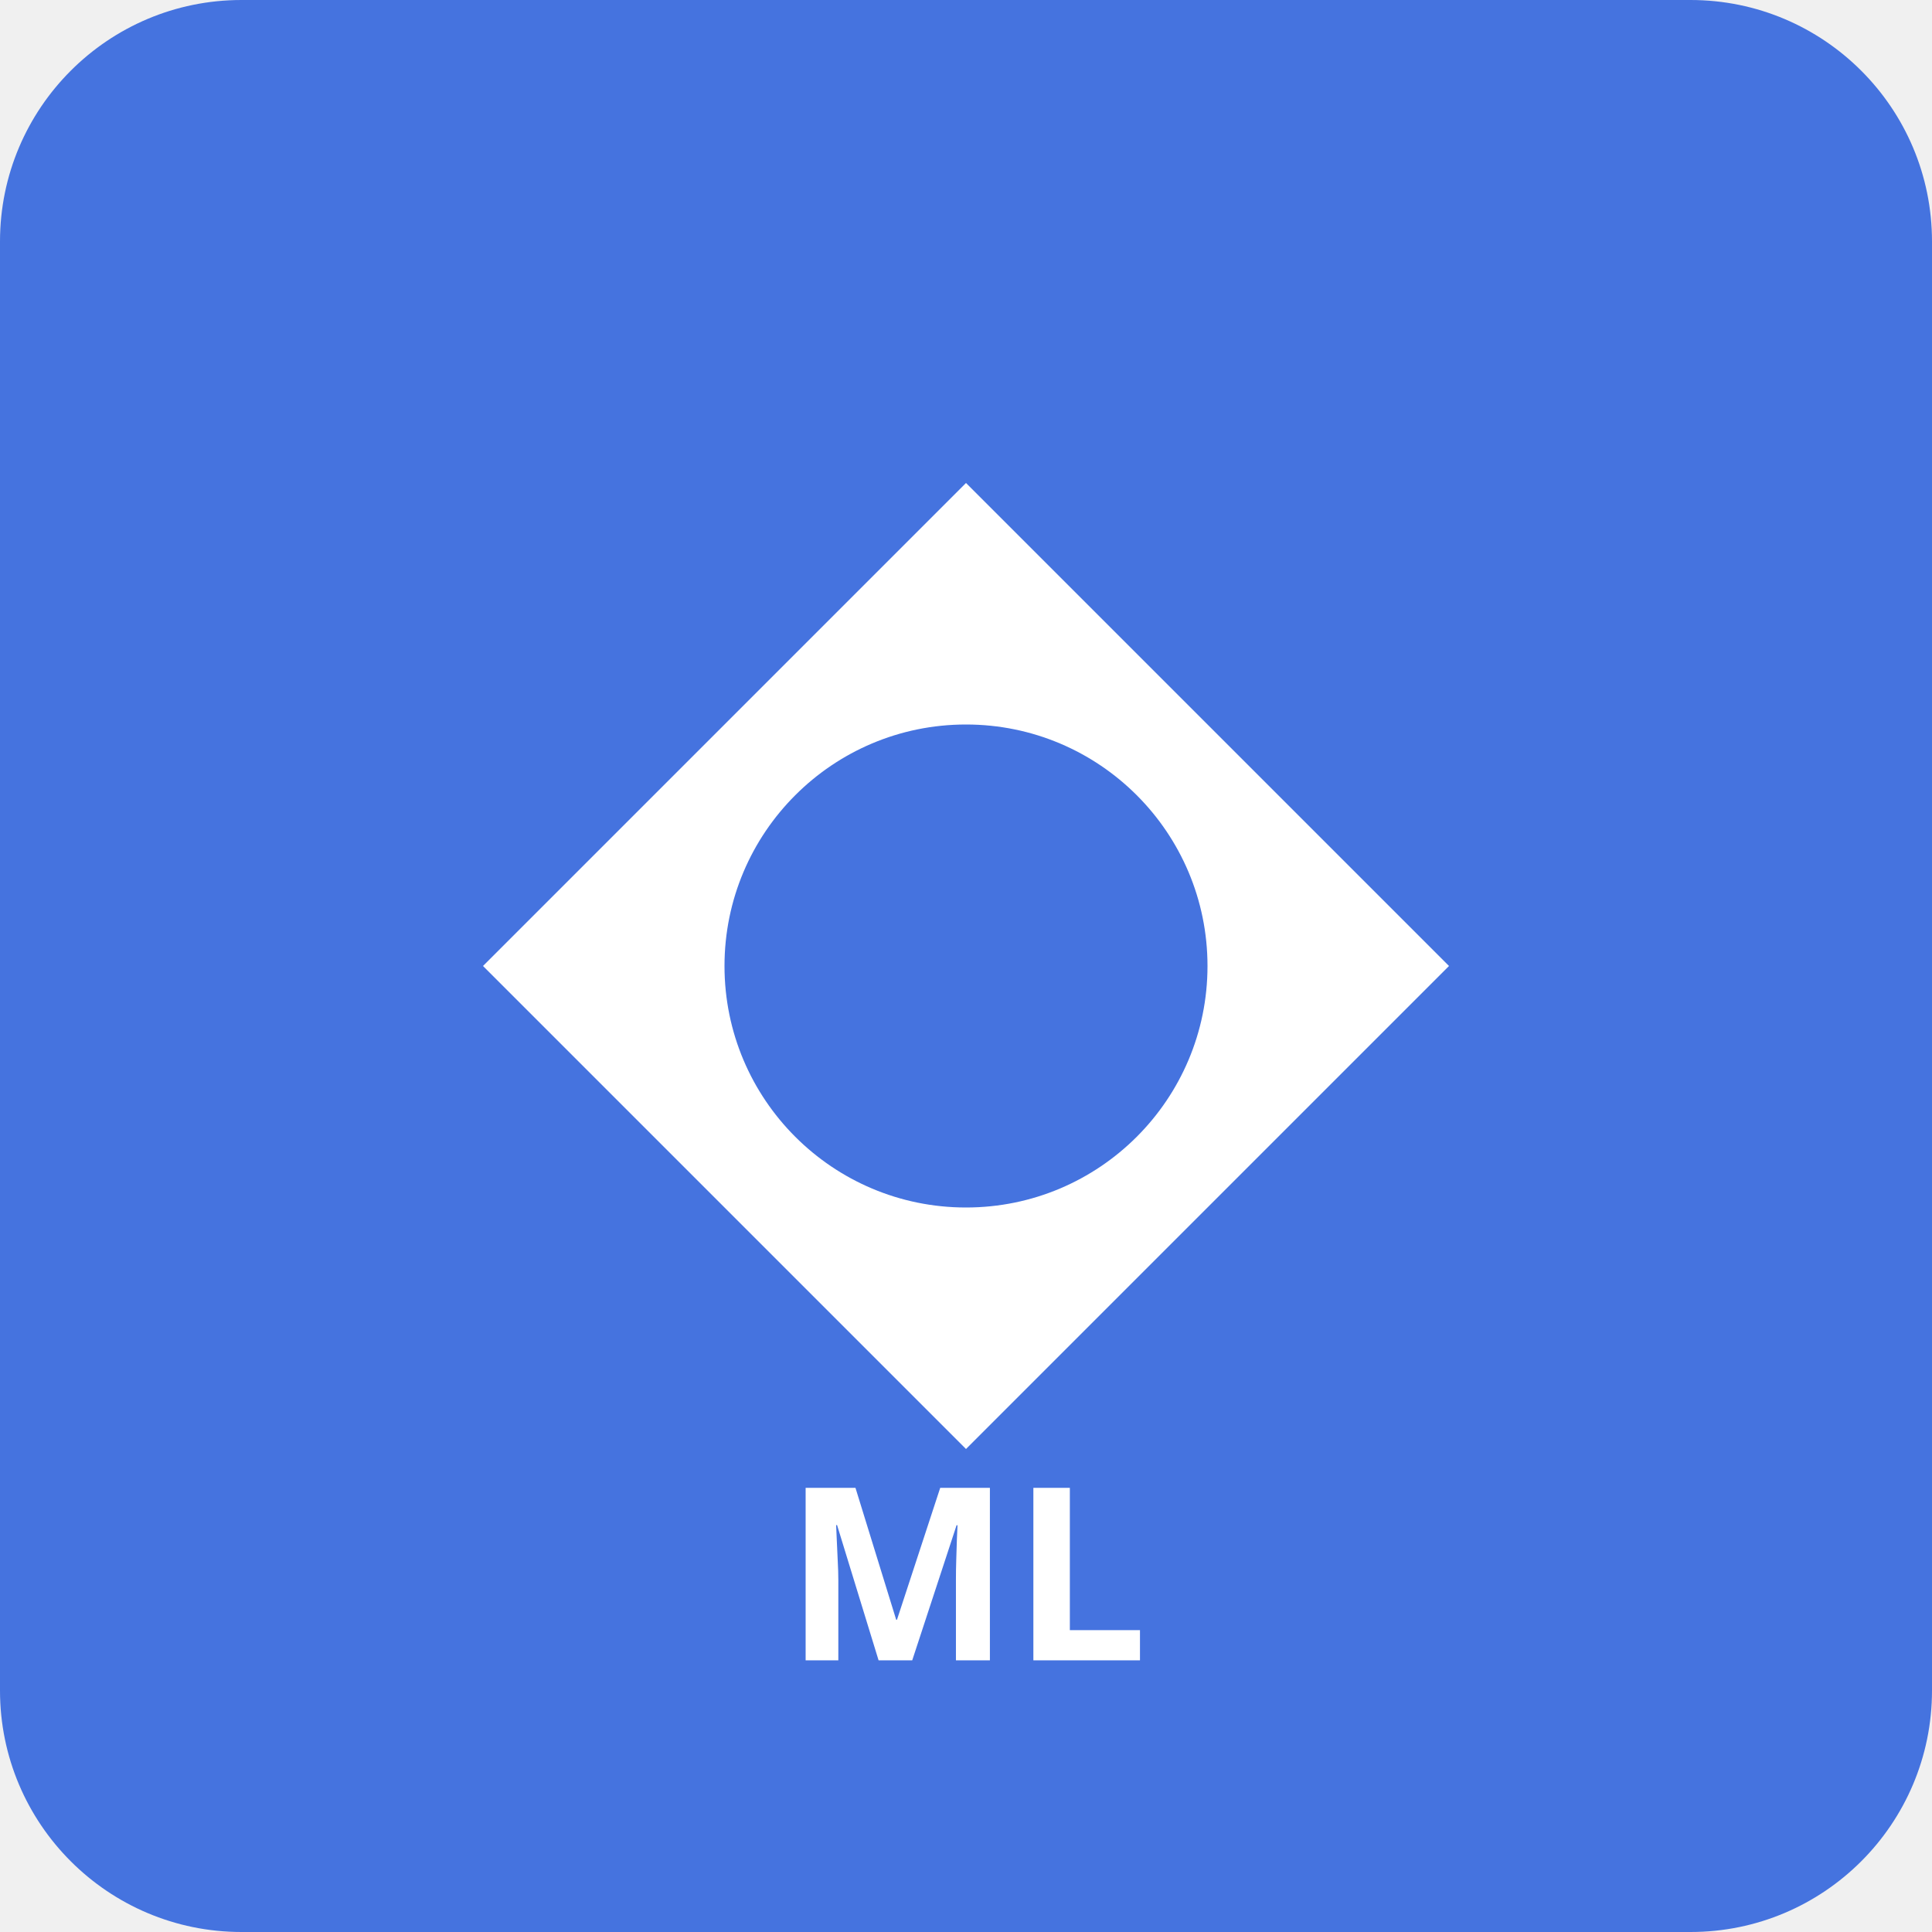
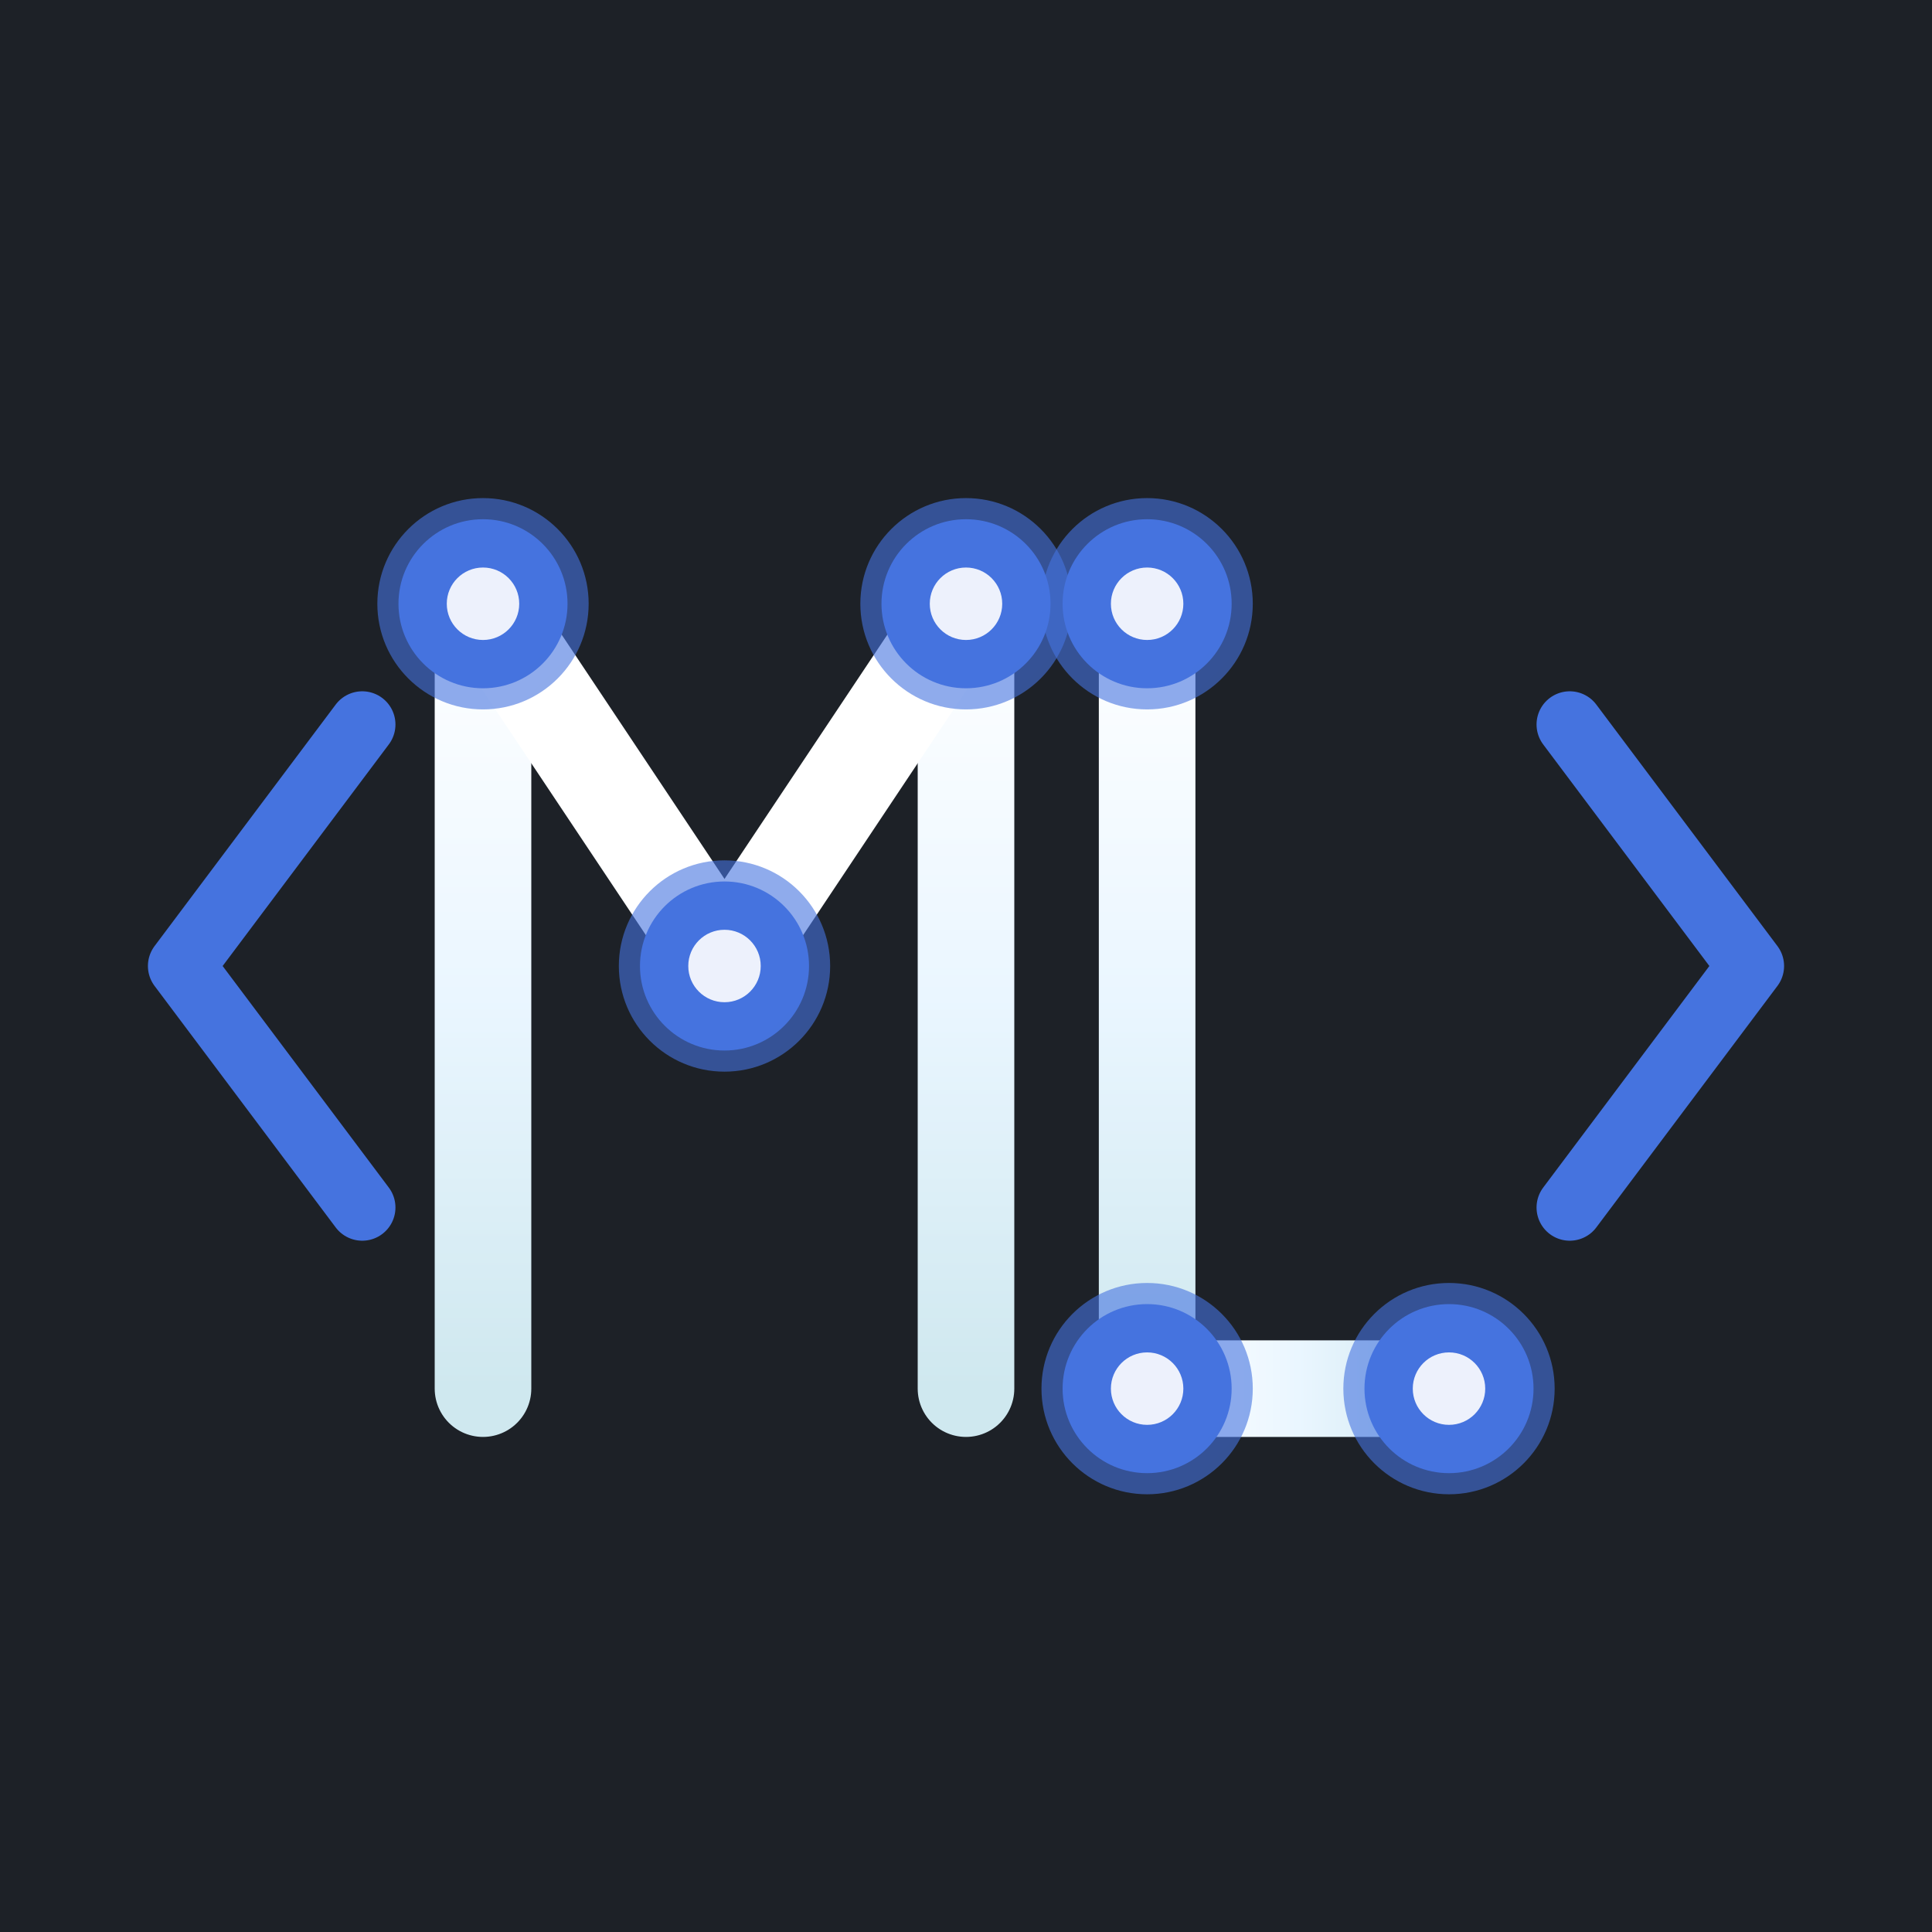
- <svg xmlns="http://www.w3.org/2000/svg" width="192" height="192" viewBox="0 0 192 192" fill="none">
-   <rect width="192" height="192" rx="24" fill="#4573df" />
-   <path d="M96 48L144 96L96 144L48 96L96 48Z" fill="white" />
-   <circle cx="96" cy="96" r="24" fill="#4573df" />
-   <text x="96" y="165" font-family="Poppins, sans-serif" font-size="24" font-weight="700" fill="white" text-anchor="middle">ML</text>
+ <svg xmlns="http://www.w3.org/2000/svg" width="192" height="192" viewBox="0 0 64 64" fill="none" role="img" aria-label="MegiLance Logo">
+   <rect width="64" height="64" fill="#1D2127" />
+   <defs>
+     <linearGradient id="grad_m_v1" x1="16" y1="20" x2="16" y2="46" gradientUnits="userSpaceOnUse">
+       <stop offset="0" stop-color="white" />
+       <stop offset="0.5" stop-color="#EAF6FF" />
+       <stop offset="1" stop-color="#CFE8EF" />
+     </linearGradient>
+     <linearGradient id="grad_m_v2" x1="32" y1="20" x2="32" y2="46" gradientUnits="userSpaceOnUse">
+       <stop offset="0" stop-color="white" />
+       <stop offset="0.5" stop-color="#EAF6FF" />
+       <stop offset="1" stop-color="#CFE8EF" />
+     </linearGradient>
+     <linearGradient id="grad_m_d1" x1="16" y1="20" x2="1600" y2="1400" gradientUnits="userSpaceOnUse">
+       <stop offset="0" stop-color="white" />
+       <stop offset="0.5" stop-color="#EAF6FF" />
+       <stop offset="1" stop-color="#CFE8EF" />
+     </linearGradient>
+     <linearGradient id="grad_m_d2" x1="32" y1="20" x2="1600" y2="1400" gradientUnits="userSpaceOnUse">
+       <stop offset="0" stop-color="white" />
+       <stop offset="0.5" stop-color="#EAF6FF" />
+       <stop offset="1" stop-color="#CFE8EF" />
+     </linearGradient>
+     <linearGradient id="grad_l_v" x1="38" y1="20" x2="38" y2="46" gradientUnits="userSpaceOnUse">
+       <stop offset="0" stop-color="white" />
+       <stop offset="0.5" stop-color="#EAF6FF" />
+       <stop offset="1" stop-color="#CFE8EF" />
+     </linearGradient>
+     <linearGradient id="grad_l_h" x1="38" y1="46" x2="48" y2="46" gradientUnits="userSpaceOnUse">
+       <stop offset="0" stop-color="white" />
+       <stop offset="0.5" stop-color="#EAF6FF" />
+       <stop offset="1" stop-color="#CFE8EF" />
+     </linearGradient>
+     <linearGradient id="paint_outer_m1" x1="12.5" y1="16.5" x2="716" y2="720" gradientUnits="userSpaceOnUse">
+       <stop offset="0" stop-color="#4573DF" />
+       <stop offset="1" stop-color="#2D4FA2" />
+     </linearGradient>
+     <linearGradient id="paint_mid_m1" x1="13.2" y1="17.2" x2="576" y2="580" gradientUnits="userSpaceOnUse">
+       <stop offset="0" stop-color="#4573DF" />
+       <stop offset="1" stop-color="#2D4FA2" />
+     </linearGradient>
+     <linearGradient id="paint_inner_m1" x1="14.8" y1="18.8" x2="256" y2="260" gradientUnits="userSpaceOnUse">
+       <stop offset="0" stop-color="white" />
+       <stop offset="0.5" stop-color="#EAF6FF" />
+       <stop offset="1" stop-color="#CFE8EF" />
+     </linearGradient>
+     <linearGradient id="paint_outer_m2" x1="28.5" y1="16.5" x2="732" y2="720" gradientUnits="userSpaceOnUse">
+       <stop offset="0" stop-color="#4573DF" />
+       <stop offset="1" stop-color="#2D4FA2" />
+     </linearGradient>
+     <linearGradient id="paint_mid_m2" x1="29.2" y1="17.2" x2="592" y2="580" gradientUnits="userSpaceOnUse">
+       <stop offset="0" stop-color="#4573DF" />
+       <stop offset="1" stop-color="#2D4FA2" />
+     </linearGradient>
+     <linearGradient id="paint_inner_m2" x1="30.8" y1="18.8" x2="272" y2="260" gradientUnits="userSpaceOnUse">
+       <stop offset="0" stop-color="white" />
+       <stop offset="0.5" stop-color="#EAF6FF" />
+       <stop offset="1" stop-color="#CFE8EF" />
+     </linearGradient>
+     <linearGradient id="paint_outer_m3" x1="20.5" y1="28.5" x2="724" y2="732" gradientUnits="userSpaceOnUse">
+       <stop offset="0" stop-color="#4573DF" />
+       <stop offset="1" stop-color="#2D4FA2" />
+     </linearGradient>
+     <linearGradient id="paint_mid_m3" x1="21.2" y1="29.2" x2="584" y2="592" gradientUnits="userSpaceOnUse">
+       <stop offset="0" stop-color="#4573DF" />
+       <stop offset="1" stop-color="#2D4FA2" />
+     </linearGradient>
+     <linearGradient id="paint_inner_m3" x1="22.8" y1="30.8" x2="264" y2="272" gradientUnits="userSpaceOnUse">
+       <stop offset="0" stop-color="white" />
+       <stop offset="0.5" stop-color="#EAF6FF" />
+       <stop offset="1" stop-color="#CFE8EF" />
+     </linearGradient>
+     <linearGradient id="paint_outer_l1" x1="34.5" y1="16.5" x2="738" y2="720" gradientUnits="userSpaceOnUse">
+       <stop offset="0" stop-color="#4573DF" />
+       <stop offset="1" stop-color="#2D4FA2" />
+     </linearGradient>
+     <linearGradient id="paint_mid_l1" x1="35.2" y1="17.2" x2="598" y2="580" gradientUnits="userSpaceOnUse">
+       <stop offset="0" stop-color="#4573DF" />
+       <stop offset="1" stop-color="#2D4FA2" />
+     </linearGradient>
+     <linearGradient id="paint_inner_l1" x1="36.8" y1="18.8" x2="278" y2="260" gradientUnits="userSpaceOnUse">
+       <stop offset="0" stop-color="white" />
+       <stop offset="0.5" stop-color="#EAF6FF" />
+       <stop offset="1" stop-color="#CFE8EF" />
+     </linearGradient>
+     <linearGradient id="paint_outer_l2" x1="34.5" y1="42.5" x2="738" y2="746" gradientUnits="userSpaceOnUse">
+       <stop offset="0" stop-color="#4573DF" />
+       <stop offset="1" stop-color="#2D4FA2" />
+     </linearGradient>
+     <linearGradient id="paint_mid_l2" x1="35.2" y1="43.2" x2="598" y2="606" gradientUnits="userSpaceOnUse">
+       <stop offset="0" stop-color="#4573DF" />
+       <stop offset="1" stop-color="#2D4FA2" />
+     </linearGradient>
+     <linearGradient id="paint_inner_l2" x1="36.8" y1="44.8" x2="278" y2="286" gradientUnits="userSpaceOnUse">
+       <stop offset="0" stop-color="white" />
+       <stop offset="0.5" stop-color="#EAF6FF" />
+       <stop offset="1" stop-color="#CFE8EF" />
+     </linearGradient>
+     <linearGradient id="paint_outer_l3" x1="44.5" y1="42.5" x2="748" y2="746" gradientUnits="userSpaceOnUse">
+       <stop offset="0" stop-color="#4573DF" />
+       <stop offset="1" stop-color="#2D4FA2" />
+     </linearGradient>
+     <linearGradient id="paint_mid_l3" x1="45.2" y1="43.2" x2="608" y2="606" gradientUnits="userSpaceOnUse">
+       <stop offset="0" stop-color="#4573DF" />
+       <stop offset="1" stop-color="#2D4FA2" />
+     </linearGradient>
+     <linearGradient id="paint_inner_l3" x1="46.8" y1="44.8" x2="288" y2="286" gradientUnits="userSpaceOnUse">
+       <stop offset="0" stop-color="white" />
+       <stop offset="0.5" stop-color="#EAF6FF" />
+       <stop offset="1" stop-color="#CFE8EF" />
+     </linearGradient>
+   </defs>
+   <path d="M16 46V20" stroke="url(#grad_m_v1)" stroke-width="3.2" stroke-linecap="round" stroke-linejoin="round" />
+   <path d="M32 46V20" stroke="url(#grad_m_v2)" stroke-width="3.2" stroke-linecap="round" stroke-linejoin="round" />
+   <path d="M16 20L24 32" stroke="url(#grad_m_d1)" stroke-width="3.2" stroke-linecap="round" stroke-linejoin="round" />
+   <path d="M32 20L24 32" stroke="url(#grad_m_d2)" stroke-width="3.2" stroke-linecap="round" stroke-linejoin="round" />
+   <path d="M38 20V46" stroke="url(#grad_l_v)" stroke-width="3.2" stroke-linecap="round" stroke-linejoin="round" />
+   <path d="M38 46H48" stroke="url(#grad_l_h)" stroke-width="3.2" stroke-linecap="round" stroke-linejoin="round" />
+   <path d="M12 40L6 32L12 24" stroke="#4573DF" stroke-width="2.2" stroke-linecap="round" stroke-linejoin="round" />
+   <path d="M52 24L58 32L52 40" stroke="#4573DF" stroke-width="2.2" stroke-linecap="round" stroke-linejoin="round" />
+   <path opacity="0.6" d="M16 23.5C17.933 23.5 19.5 21.933 19.5 20C19.5 18.067 17.933 16.5 16 16.5C14.067 16.5 12.5 18.067 12.5 20C12.5 21.933 14.067 23.5 16 23.5Z" fill="url(#paint_outer_m1)" />
+   <path d="M16 22.8C17.546 22.8 18.8 21.546 18.8 20C18.8 18.454 17.546 17.2 16 17.2C14.454 17.2 13.2 18.454 13.2 20C13.2 21.546 14.454 22.8 16 22.8Z" fill="url(#paint_mid_m1)" />
+   <path opacity="0.9" d="M16 21.2C16.663 21.2 17.2 20.663 17.2 20C17.2 19.337 16.663 18.8 16 18.8C15.337 18.8 14.8 19.337 14.8 20C14.8 20.663 15.337 21.2 16 21.2Z" fill="url(#paint_inner_m1)" />
+   <path opacity="0.6" d="M32 23.5C33.933 23.5 35.5 21.933 35.5 20C35.5 18.067 33.933 16.5 32 16.5C30.067 16.5 28.5 18.067 28.5 20C28.5 21.933 30.067 23.5 32 23.5Z" fill="url(#paint_outer_m2)" />
+   <path d="M32 22.8C33.546 22.8 34.8 21.546 34.8 20C34.8 18.454 33.546 17.2 32 17.2C30.454 17.2 29.2 18.454 29.2 20C29.2 21.546 30.454 22.8 32 22.8Z" fill="url(#paint_mid_m2)" />
+   <path opacity="0.9" d="M32 21.2C32.663 21.2 33.2 20.663 33.2 20C33.2 19.337 32.663 18.8 32 18.8C31.337 18.8 30.8 19.337 30.8 20C30.8 20.663 31.337 21.2 32 21.2Z" fill="url(#paint_inner_m2)" />
+   <path opacity="0.6" d="M24 35.5C25.933 35.5 27.5 33.933 27.5 32C27.5 30.067 25.933 28.5 24 28.5C22.067 28.5 20.5 30.067 20.5 32C20.5 33.933 22.067 35.5 24 35.5Z" fill="url(#paint_outer_m3)" />
+   <path d="M24 34.8C25.546 34.8 26.8 33.546 26.8 32C26.8 30.454 25.546 29.2 24 29.2C22.454 29.2 21.2 30.454 21.2 32C21.2 33.546 22.454 34.8 24 34.8Z" fill="url(#paint_mid_m3)" />
+   <path opacity="0.9" d="M24 33.2C24.663 33.2 25.2 32.663 25.2 32C25.2 31.337 24.663 30.8 24 30.8C23.337 30.8 22.8 31.337 22.8 32C22.8 32.663 23.337 33.2 24 33.2Z" fill="url(#paint_inner_m3)" />
+   <path opacity="0.6" d="M38 23.5C39.933 23.5 41.5 21.933 41.5 20C41.5 18.067 39.933 16.5 38 16.5C36.067 16.5 34.5 18.067 34.5 20C34.5 21.933 36.067 23.5 38 23.5Z" fill="url(#paint_outer_l1)" />
+   <path d="M38 22.8C39.546 22.8 40.8 21.546 40.8 20C40.8 18.454 39.546 17.2 38 17.2C36.454 17.2 35.2 18.454 35.2 20C35.2 21.546 36.454 22.8 38 22.8Z" fill="url(#paint_mid_l1)" />
+   <path opacity="0.9" d="M38 21.2C38.663 21.2 39.2 20.663 39.2 20C39.2 19.337 38.663 18.8 38 18.8C37.337 18.8 36.8 19.337 36.8 20C36.8 20.663 37.337 21.2 38 21.2Z" fill="url(#paint_inner_l1)" />
+   <path opacity="0.6" d="M38 49.5C39.933 49.5 41.5 47.933 41.5 46C41.5 44.067 39.933 42.5 38 42.5C36.067 42.5 34.5 44.067 34.5 46C34.5 47.933 36.067 49.5 38 49.5Z" fill="url(#paint_outer_l2)" />
+   <path d="M38 48.8C39.546 48.8 40.8 47.546 40.8 46C40.8 44.454 39.546 43.2 38 43.2C36.454 43.2 35.2 44.454 35.2 46C35.2 47.546 36.454 48.8 38 48.8Z" fill="url(#paint_mid_l2)" />
+   <path opacity="0.9" d="M38 47.2C38.663 47.2 39.2 46.663 39.2 46C39.2 45.337 38.663 44.8 38 44.8C37.337 44.8 36.8 45.337 36.8 46C36.8 46.663 37.337 47.2 38 47.2Z" fill="url(#paint_inner_l2)" />
+   <path opacity="0.6" d="M48 49.5C49.933 49.5 51.5 47.933 51.5 46C51.5 44.067 49.933 42.5 48 42.5C46.067 42.5 44.5 44.067 44.5 46C44.5 47.933 46.067 49.5 48 49.5Z" fill="url(#paint_outer_l3)" />
+   <path d="M48 48.8C49.546 48.8 50.8 47.546 50.8 46C50.8 44.454 49.546 43.2 48 43.2C46.454 43.2 45.2 44.454 45.2 46C45.2 47.546 46.454 48.8 48 48.8Z" fill="url(#paint_mid_l3)" />
+   <path opacity="0.9" d="M48 47.2C48.663 47.2 49.2 46.663 49.2 46C49.2 45.337 48.663 44.8 48 44.8C47.337 44.8 46.8 45.337 46.8 46C46.8 46.663 47.337 47.2 48 47.2Z" fill="url(#paint_inner_l3)" />
</svg>
